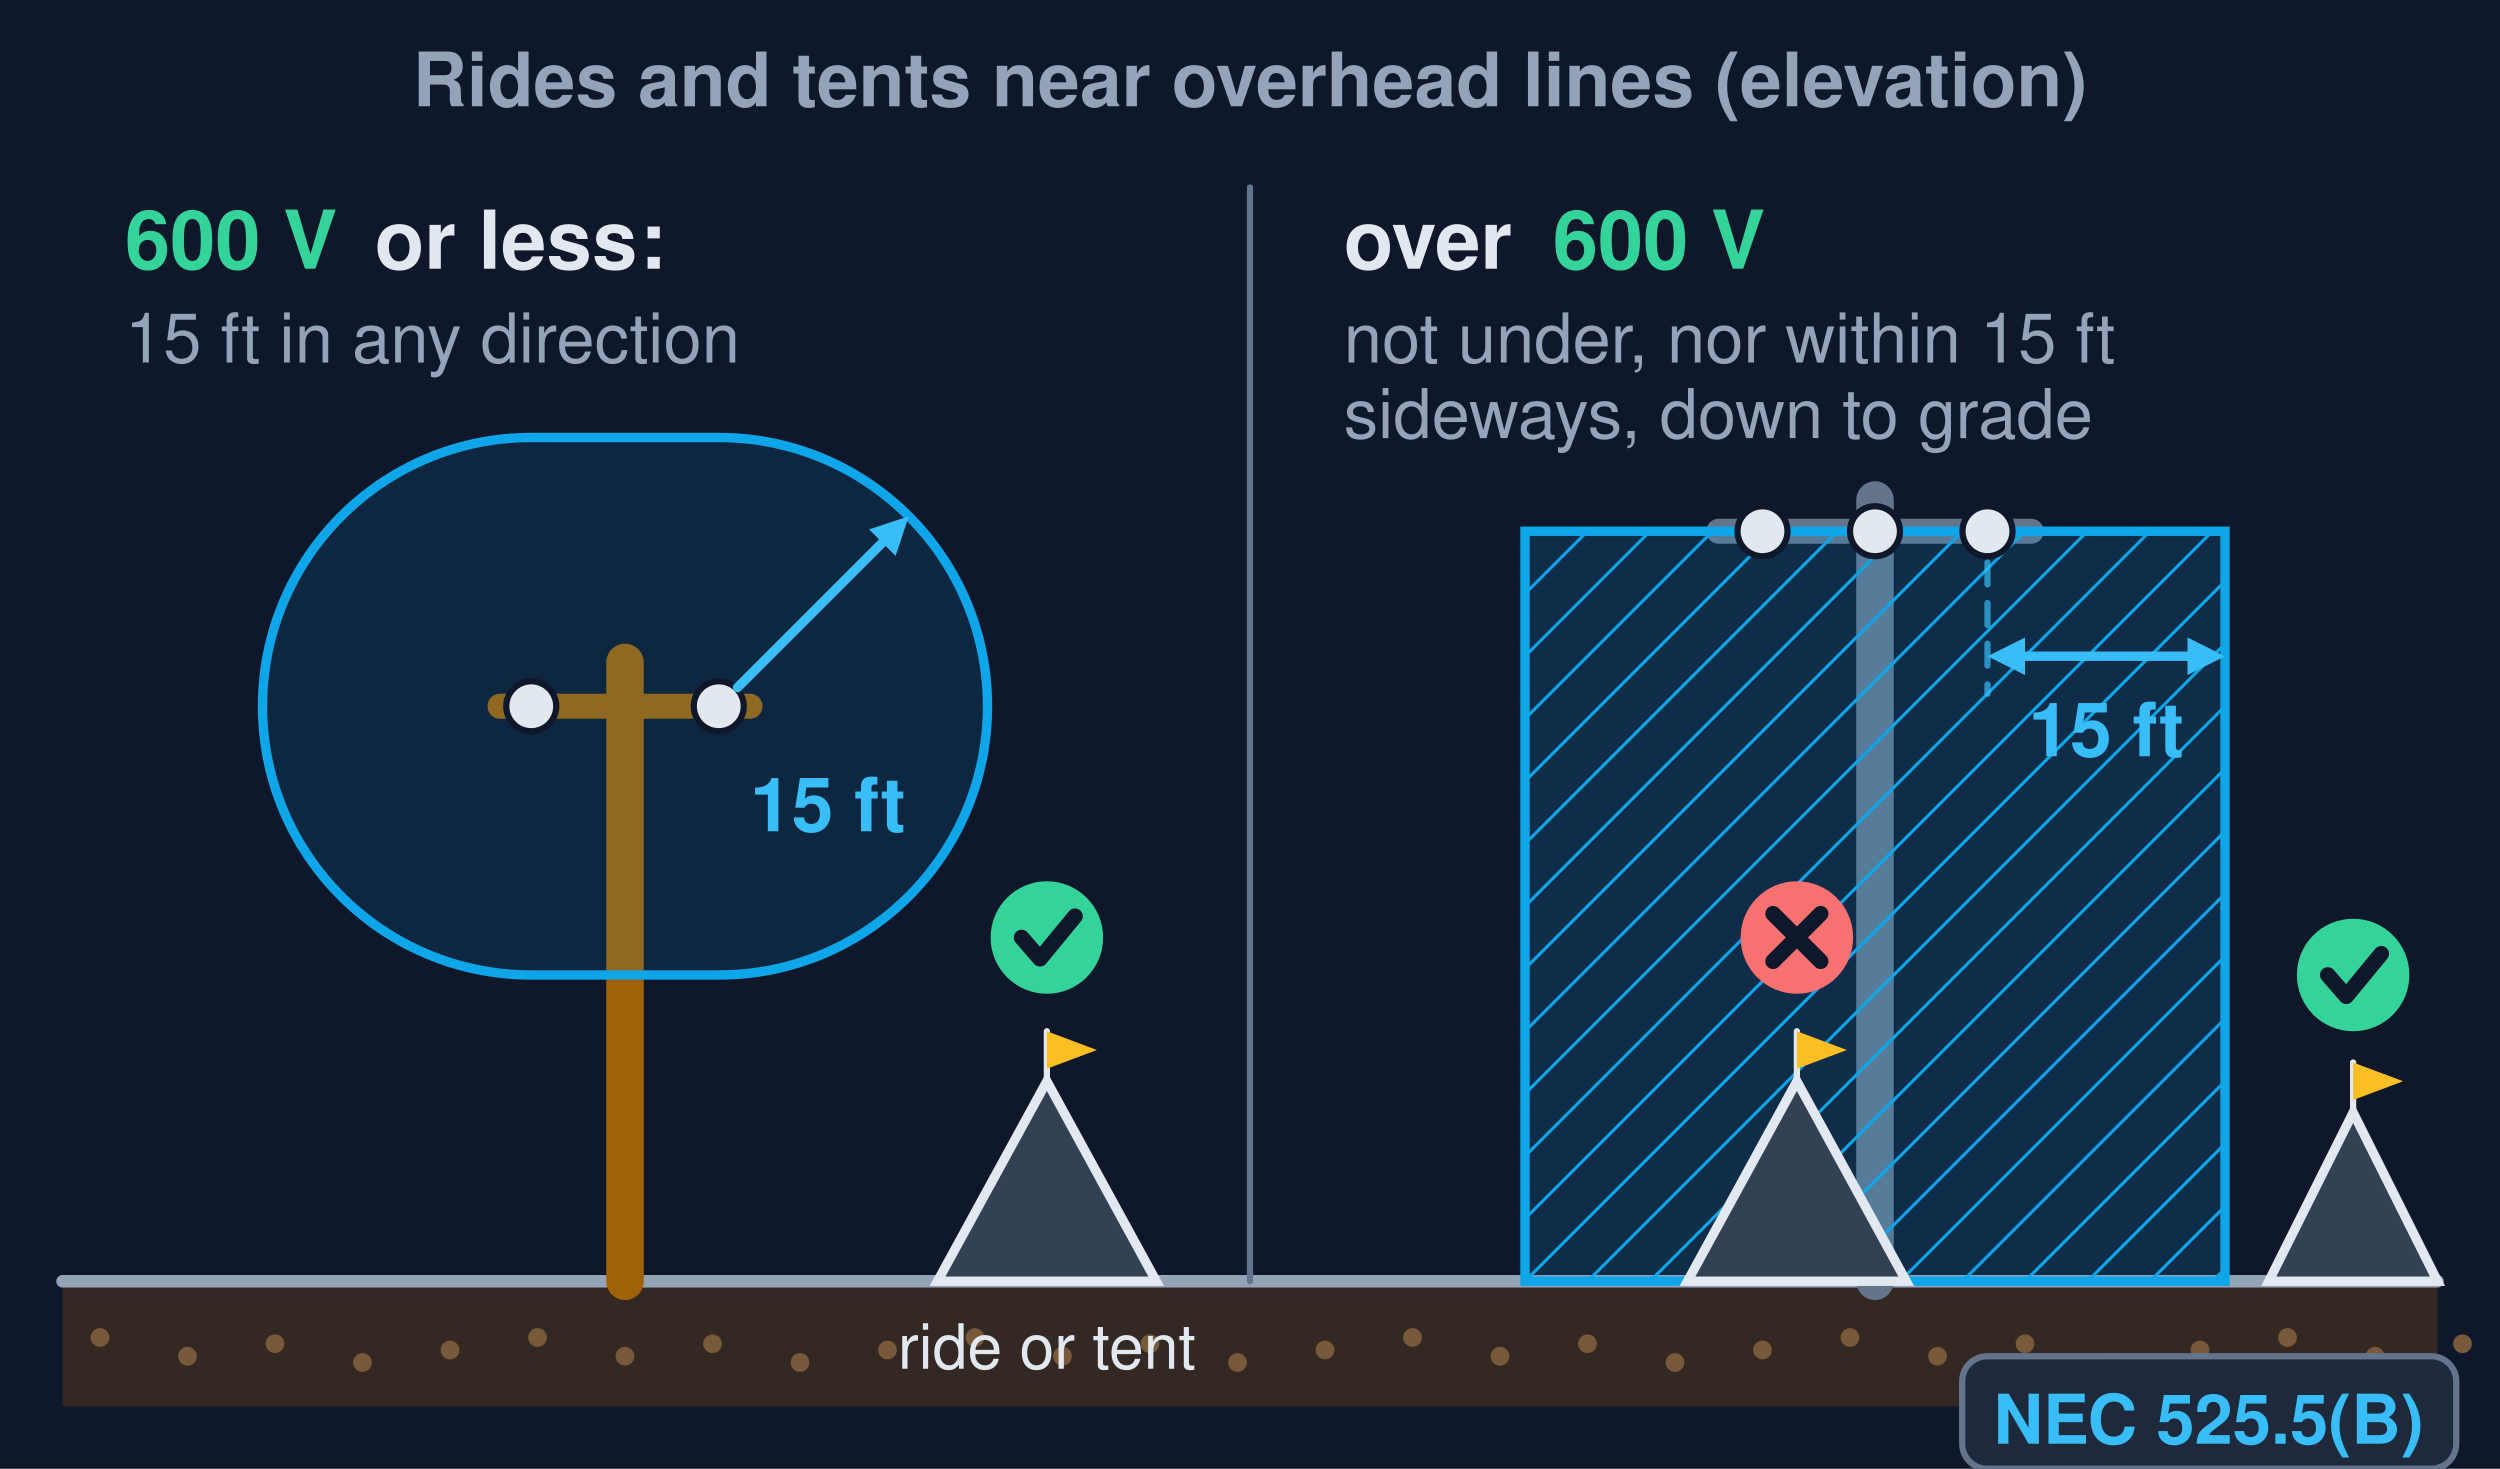
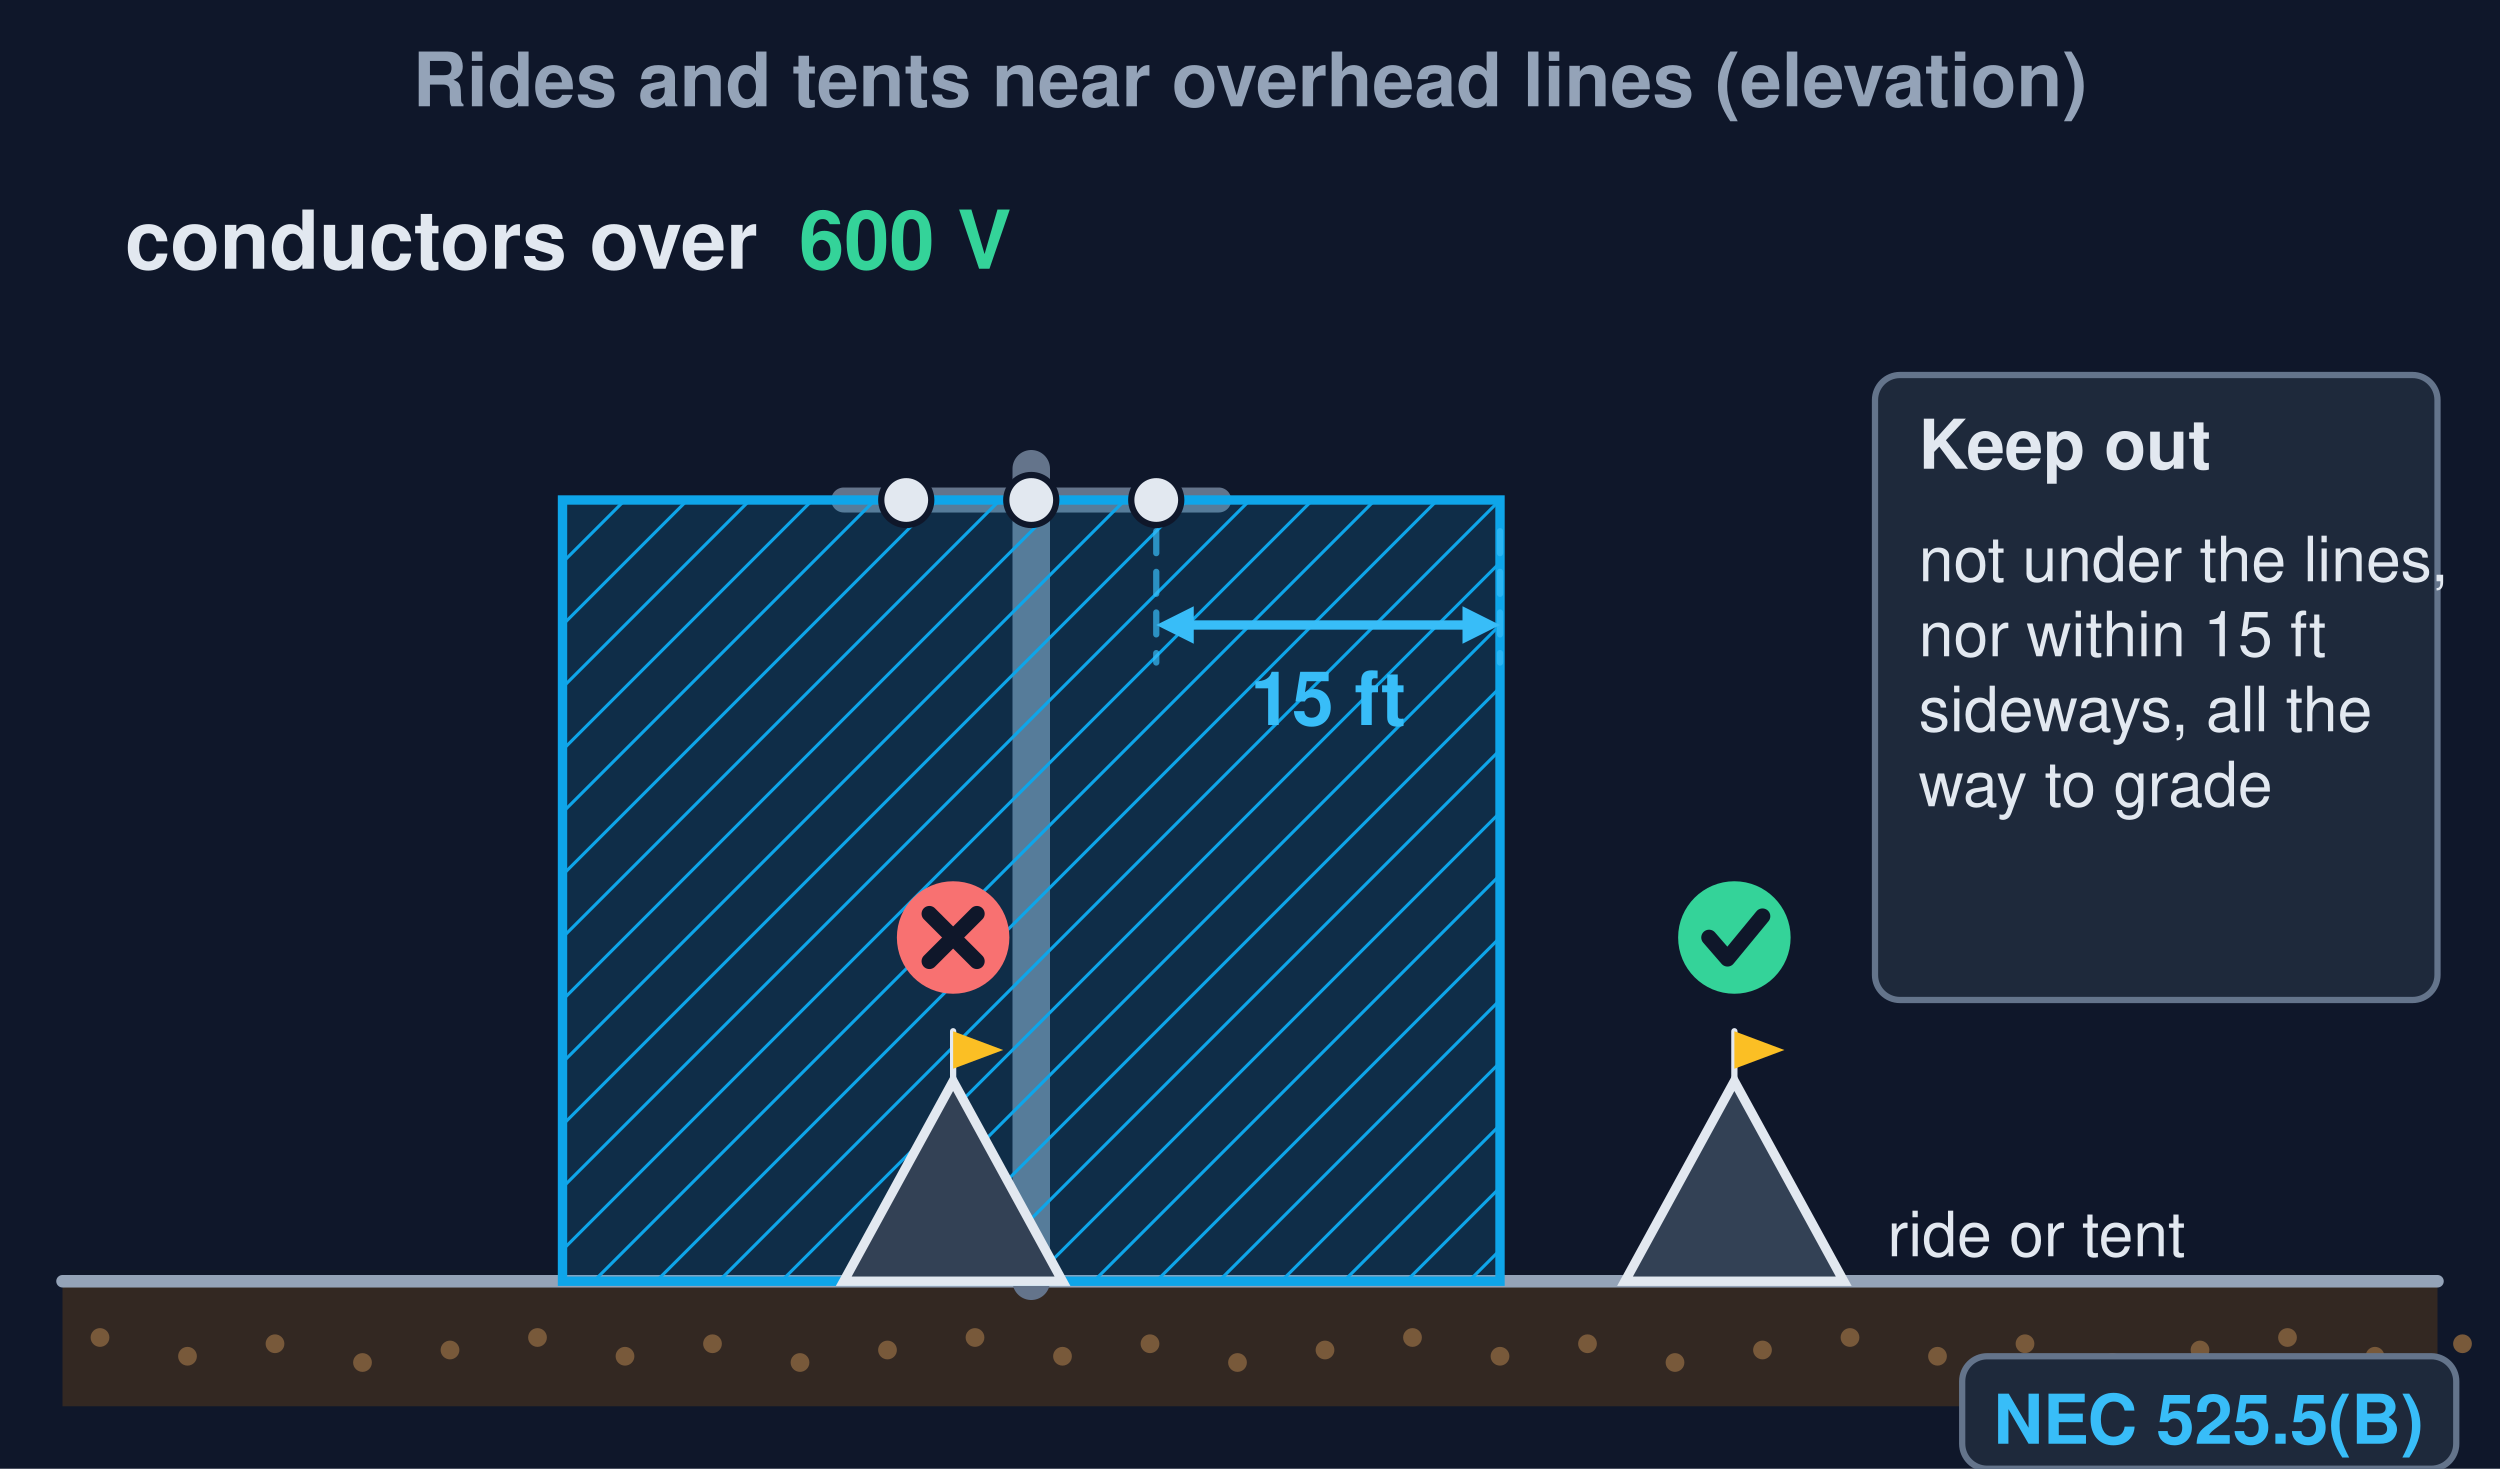
<svg xmlns="http://www.w3.org/2000/svg" width="800" height="470" viewBox="0 0 800 470">
  <rect x="0.0" y="0.0" width="800.0" height="470.0" rx="0" fill="#0f172a" fill-opacity="1.0" stroke="none" stroke-width="2" />
  <text x="400.0" y="34.0" font-family="Helvetica, Arial, sans-serif" font-size="24" font-weight="bold" fill="#94a3b8" text-anchor="middle">Rides and tents near overhead lines (elevation)</text>
  <rect x="20.0" y="410.0" width="760.0" height="40.0" rx="0" fill="#3f2e1f" fill-opacity="0.75" stroke="none" stroke-width="2" />
  <circle cx="32.0" cy="428.0" r="3" fill="#78593a" stroke="none" stroke-width="2" />
  <circle cx="60.0" cy="434.0" r="3" fill="#78593a" stroke="none" stroke-width="2" />
  <circle cx="88.0" cy="430.0" r="3" fill="#78593a" stroke="none" stroke-width="2" />
  <circle cx="116.0" cy="436.0" r="3" fill="#78593a" stroke="none" stroke-width="2" />
  <circle cx="144.0" cy="432.0" r="3" fill="#78593a" stroke="none" stroke-width="2" />
  <circle cx="172.0" cy="428.0" r="3" fill="#78593a" stroke="none" stroke-width="2" />
  <circle cx="200.0" cy="434.0" r="3" fill="#78593a" stroke="none" stroke-width="2" />
  <circle cx="228.0" cy="430.0" r="3" fill="#78593a" stroke="none" stroke-width="2" />
  <circle cx="256.0" cy="436.0" r="3" fill="#78593a" stroke="none" stroke-width="2" />
  <circle cx="284.0" cy="432.0" r="3" fill="#78593a" stroke="none" stroke-width="2" />
  <circle cx="312.0" cy="428.0" r="3" fill="#78593a" stroke="none" stroke-width="2" />
  <circle cx="340.0" cy="434.0" r="3" fill="#78593a" stroke="none" stroke-width="2" />
  <circle cx="368.0" cy="430.0" r="3" fill="#78593a" stroke="none" stroke-width="2" />
  <circle cx="396.0" cy="436.0" r="3" fill="#78593a" stroke="none" stroke-width="2" />
  <circle cx="424.0" cy="432.0" r="3" fill="#78593a" stroke="none" stroke-width="2" />
  <circle cx="452.0" cy="428.0" r="3" fill="#78593a" stroke="none" stroke-width="2" />
  <circle cx="480.0" cy="434.0" r="3" fill="#78593a" stroke="none" stroke-width="2" />
  <circle cx="508.0" cy="430.0" r="3" fill="#78593a" stroke="none" stroke-width="2" />
  <circle cx="536.0" cy="436.0" r="3" fill="#78593a" stroke="none" stroke-width="2" />
  <circle cx="564.0" cy="432.0" r="3" fill="#78593a" stroke="none" stroke-width="2" />
  <circle cx="592.0" cy="428.0" r="3" fill="#78593a" stroke="none" stroke-width="2" />
  <circle cx="620.0" cy="434.0" r="3" fill="#78593a" stroke="none" stroke-width="2" />
  <circle cx="648.0" cy="430.0" r="3" fill="#78593a" stroke="none" stroke-width="2" />
  <circle cx="676.0" cy="436.0" r="3" fill="#78593a" stroke="none" stroke-width="2" />
  <circle cx="704.0" cy="432.0" r="3" fill="#78593a" stroke="none" stroke-width="2" />
  <circle cx="732.0" cy="428.0" r="3" fill="#78593a" stroke="none" stroke-width="2" />
  <circle cx="760.0" cy="434.0" r="3" fill="#78593a" stroke="none" stroke-width="2" />
  <circle cx="788.0" cy="430.0" r="3" fill="#78593a" stroke="none" stroke-width="2" />
  <line x1="20.0" y1="410.0" x2="780.0" y2="410.0" stroke="#94a3b8" stroke-width="4" stroke-linecap="round" stroke-opacity="1.0" />
-   <line x1="400.0" y1="60.0" x2="400.0" y2="410.0" stroke="#64748b" stroke-width="2" stroke-linecap="round" stroke-opacity="1.0" />
-   <line x1="200.0" y1="212.0" x2="200.0" y2="410.0" stroke="#a16207" stroke-width="12" stroke-linecap="round" stroke-opacity="1.0" />
-   <line x1="160.0" y1="226.0" x2="240.0" y2="226.0" stroke="#a16207" stroke-width="8" stroke-linecap="round" stroke-opacity="1.0" />
-   <rect x="84.0" y="140.0" width="232.0" height="172.0" rx="86" fill="#0ea5e9" fill-opacity="0.12" stroke="#0ea5e9" stroke-width="3" />
-   <circle cx="170.0" cy="226.0" r="8" fill="#e2e8f0" stroke="#0f172a" stroke-width="2" />
-   <circle cx="230.0" cy="226.0" r="8" fill="#e2e8f0" stroke="#0f172a" stroke-width="2" />
-   <line x1="236.0" y1="220.0" x2="285.7" y2="170.3" stroke="#38bdf8" stroke-width="3" stroke-linecap="round" stroke-opacity="1.0" />
-   <polygon points="290.8,165.2 286.6,177.9 278.1,169.4" fill="#38bdf8" fill-opacity="1.0" stroke="none" stroke-width="2" />
-   <text x="240.0" y="266.0" font-family="Helvetica, Arial, sans-serif" font-size="24" font-weight="bold" fill="#38bdf8" text-anchor="start">15 ft</text>
-   <text x="40.0" y="86.0" font-family="Helvetica, Arial, sans-serif" font-size="26" font-weight="bold" fill="#34d399" text-anchor="start">600 V</text>
-   <text x="119.9" y="86.0" font-family="Helvetica, Arial, sans-serif" font-size="26" font-weight="bold" fill="#e2e8f0" text-anchor="start">or less:</text>
-   <text x="40.0" y="116.0" font-family="Helvetica, Arial, sans-serif" font-size="22" fill="#94a3b8" text-anchor="start">15 ft in any direction</text>
-   <polygon points="300.0,410.0 335.0,346.0 370.0,410.0" fill="#334155" fill-opacity="1.0" stroke="#e2e8f0" stroke-width="3" />
-   <line x1="335.0" y1="346.0" x2="335.0" y2="330.0" stroke="#e2e8f0" stroke-width="2" stroke-linecap="round" stroke-opacity="1.0" />
-   <polygon points="335.0,330.0 351.0,336.0 335.0,342.0" fill="#fbbf24" fill-opacity="1.0" stroke="none" stroke-width="2" />
-   <circle cx="335.0" cy="300.0" r="18" fill="#34d399" stroke="none" stroke-width="2" />
-   <polyline points="326.9,300.0 332.8,306.8 344.0,293.2" fill="none" stroke="#0f172a" stroke-width="5" stroke-linecap="round" stroke-linejoin="round" />
-   <line x1="600.0" y1="160.0" x2="600.0" y2="410.0" stroke="#64748b" stroke-width="12" stroke-linecap="round" stroke-opacity="1.0" />
-   <line x1="550.0" y1="170.0" x2="650.0" y2="170.0" stroke="#64748b" stroke-width="8" stroke-linecap="round" stroke-opacity="1.0" />
-   <rect x="488.0" y="170.0" width="224.0" height="240.0" rx="0" fill="#0ea5e9" fill-opacity="0.16" stroke="#0ea5e9" stroke-width="2" />
-   <line x1="488.0" y1="190.0" x2="508.0" y2="170.0" stroke="#0ea5e9" stroke-width="1" stroke-linecap="round" stroke-opacity="1.0" />
-   <line x1="488.0" y1="210.0" x2="528.0" y2="170.0" stroke="#0ea5e9" stroke-width="1" stroke-linecap="round" stroke-opacity="1.0" />
-   <line x1="488.0" y1="230.0" x2="548.0" y2="170.0" stroke="#0ea5e9" stroke-width="1" stroke-linecap="round" stroke-opacity="1.0" />
-   <line x1="488.0" y1="250.0" x2="568.0" y2="170.0" stroke="#0ea5e9" stroke-width="1" stroke-linecap="round" stroke-opacity="1.0" />
-   <line x1="488.0" y1="270.0" x2="588.0" y2="170.0" stroke="#0ea5e9" stroke-width="1" stroke-linecap="round" stroke-opacity="1.0" />
-   <line x1="488.0" y1="290.0" x2="608.0" y2="170.0" stroke="#0ea5e9" stroke-width="1" stroke-linecap="round" stroke-opacity="1.0" />
-   <line x1="488.0" y1="310.0" x2="628.0" y2="170.0" stroke="#0ea5e9" stroke-width="1" stroke-linecap="round" stroke-opacity="1.0" />
-   <line x1="488.0" y1="330.0" x2="648.0" y2="170.0" stroke="#0ea5e9" stroke-width="1" stroke-linecap="round" stroke-opacity="1.0" />
-   <line x1="488.0" y1="350.0" x2="668.0" y2="170.0" stroke="#0ea5e9" stroke-width="1" stroke-linecap="round" stroke-opacity="1.0" />
-   <line x1="488.0" y1="370.0" x2="688.0" y2="170.0" stroke="#0ea5e9" stroke-width="1" stroke-linecap="round" stroke-opacity="1.0" />
-   <line x1="488.0" y1="390.0" x2="708.0" y2="170.0" stroke="#0ea5e9" stroke-width="1" stroke-linecap="round" stroke-opacity="1.0" />
-   <line x1="488.0" y1="410.0" x2="712.0" y2="186.0" stroke="#0ea5e9" stroke-width="1" stroke-linecap="round" stroke-opacity="1.0" />
-   <line x1="508.0" y1="410.0" x2="712.0" y2="206.0" stroke="#0ea5e9" stroke-width="1" stroke-linecap="round" stroke-opacity="1.0" />
-   <line x1="528.0" y1="410.0" x2="712.0" y2="226.0" stroke="#0ea5e9" stroke-width="1" stroke-linecap="round" stroke-opacity="1.0" />
-   <line x1="548.0" y1="410.0" x2="712.0" y2="246.0" stroke="#0ea5e9" stroke-width="1" stroke-linecap="round" stroke-opacity="1.0" />
-   <line x1="568.0" y1="410.0" x2="712.0" y2="266.0" stroke="#0ea5e9" stroke-width="1" stroke-linecap="round" stroke-opacity="1.0" />
-   <line x1="588.0" y1="410.0" x2="712.0" y2="286.0" stroke="#0ea5e9" stroke-width="1" stroke-linecap="round" stroke-opacity="1.0" />
-   <line x1="608.0" y1="410.0" x2="712.0" y2="306.0" stroke="#0ea5e9" stroke-width="1" stroke-linecap="round" stroke-opacity="1.0" />
-   <line x1="628.0" y1="410.0" x2="712.0" y2="326.0" stroke="#0ea5e9" stroke-width="1" stroke-linecap="round" stroke-opacity="1.0" />
-   <line x1="648.0" y1="410.0" x2="712.0" y2="346.0" stroke="#0ea5e9" stroke-width="1" stroke-linecap="round" stroke-opacity="1.0" />
-   <line x1="668.0" y1="410.0" x2="712.0" y2="366.0" stroke="#0ea5e9" stroke-width="1" stroke-linecap="round" stroke-opacity="1.0" />
-   <line x1="688.0" y1="410.0" x2="712.0" y2="386.0" stroke="#0ea5e9" stroke-width="1" stroke-linecap="round" stroke-opacity="1.0" />
-   <line x1="708.0" y1="410.0" x2="712.0" y2="406.0" stroke="#0ea5e9" stroke-width="1" stroke-linecap="round" stroke-opacity="1.0" />
-   <rect x="488.0" y="170.0" width="224.0" height="240.0" rx="0" fill="none" fill-opacity="1.0" stroke="#0ea5e9" stroke-width="3" />
-   <circle cx="564.0" cy="170.0" r="8" fill="#e2e8f0" stroke="#0f172a" stroke-width="2" />
-   <circle cx="600.0" cy="170.0" r="8" fill="#e2e8f0" stroke="#0f172a" stroke-width="2" />
-   <circle cx="636.0" cy="170.0" r="8" fill="#e2e8f0" stroke="#0f172a" stroke-width="2" />
-   <line x1="636.0" y1="180.0" x2="636.0" y2="187.0" stroke="#38bdf8" stroke-width="2" stroke-linecap="round" stroke-opacity="0.7" />
-   <line x1="636.0" y1="193.0" x2="636.0" y2="200.0" stroke="#38bdf8" stroke-width="2" stroke-linecap="round" stroke-opacity="0.7" />
-   <line x1="636.0" y1="206.0" x2="636.0" y2="213.0" stroke="#38bdf8" stroke-width="2" stroke-linecap="round" stroke-opacity="0.7" />
-   <line x1="636.0" y1="219.0" x2="636.0" y2="222.0" stroke="#38bdf8" stroke-width="2" stroke-linecap="round" stroke-opacity="0.7" />
-   <line x1="642.0" y1="210.0" x2="706.0" y2="210.0" stroke="#38bdf8" stroke-width="3" stroke-linecap="round" stroke-opacity="1.0" />
-   <polygon points="636.0,210.0 648.0,204.0 648.0,216.0" fill="#38bdf8" fill-opacity="1.0" stroke="none" stroke-width="2" />
-   <polygon points="712.0,210.0 700.0,216.0 700.0,204.0" fill="#38bdf8" fill-opacity="1.0" stroke="none" stroke-width="2" />
-   <text x="674.0" y="242.0" font-family="Helvetica, Arial, sans-serif" font-size="24" font-weight="bold" fill="#38bdf8" text-anchor="middle">15 ft</text>
-   <text x="430.0" y="86.0" font-family="Helvetica, Arial, sans-serif" font-size="26" font-weight="bold" fill="#e2e8f0" text-anchor="start">over</text>
-   <text x="496.9" y="86.0" font-family="Helvetica, Arial, sans-serif" font-size="26" font-weight="bold" fill="#34d399" text-anchor="start">600 V</text>
-   <text x="430.0" y="116.0" font-family="Helvetica, Arial, sans-serif" font-size="22" fill="#94a3b8" text-anchor="start">not under, nor within 15 ft</text>
-   <text x="430.0" y="140.2" font-family="Helvetica, Arial, sans-serif" font-size="22" fill="#94a3b8" text-anchor="start">sideways, down to grade</text>
-   <polygon points="540.0,410.0 575.0,346.0 610.0,410.0" fill="#334155" fill-opacity="1.0" stroke="#e2e8f0" stroke-width="3" />
-   <line x1="575.0" y1="346.0" x2="575.0" y2="330.0" stroke="#e2e8f0" stroke-width="2" stroke-linecap="round" stroke-opacity="1.0" />
-   <polygon points="575.0,330.0 591.0,336.0 575.0,342.0" fill="#fbbf24" fill-opacity="1.0" stroke="none" stroke-width="2" />
-   <circle cx="575.0" cy="300.0" r="18" fill="#f87171" stroke="none" stroke-width="2" />
-   <line x1="567.4" y1="292.4" x2="582.6" y2="307.6" stroke="#0f172a" stroke-width="5" stroke-linecap="round" stroke-opacity="1.0" />
-   <line x1="567.4" y1="307.6" x2="582.6" y2="292.4" stroke="#0f172a" stroke-width="5" stroke-linecap="round" stroke-opacity="1.0" />
-   <polygon points="726.0,410.0 753.0,356.0 780.0,410.0" fill="#334155" fill-opacity="1.0" stroke="#e2e8f0" stroke-width="3" />
-   <line x1="753.0" y1="356.0" x2="753.0" y2="340.0" stroke="#e2e8f0" stroke-width="2" stroke-linecap="round" stroke-opacity="1.0" />
-   <polygon points="753.0,340.0 769.0,346.0 753.0,352.0" fill="#fbbf24" fill-opacity="1.0" stroke="none" stroke-width="2" />
-   <circle cx="753.0" cy="312.0" r="18" fill="#34d399" stroke="none" stroke-width="2" />
-   <polyline points="744.9,312.0 750.8,318.8 762.0,305.2" fill="none" stroke="#0f172a" stroke-width="5" stroke-linecap="round" stroke-linejoin="round" />
-   <text x="335.0" y="438.0" font-family="Helvetica, Arial, sans-serif" font-size="20" fill="#e2e8f0" text-anchor="middle">ride or tent</text>
+   <line x1="330.0" y1="150.0" x2="330.0" y2="410.0" stroke="#64748b" stroke-width="12" stroke-linecap="round" stroke-opacity="1.0" />
+   <line x1="270.0" y1="160.0" x2="390.0" y2="160.0" stroke="#64748b" stroke-width="8" stroke-linecap="round" stroke-opacity="1.0" />
+   <rect x="180.0" y="160.0" width="300.0" height="250.0" rx="0" fill="#0ea5e9" fill-opacity="0.16" stroke="#0ea5e9" stroke-width="2" />
+   <line x1="180.0" y1="180.0" x2="200.0" y2="160.0" stroke="#0ea5e9" stroke-width="1" stroke-linecap="round" stroke-opacity="1.0" />
+   <line x1="180.0" y1="200.0" x2="220.0" y2="160.0" stroke="#0ea5e9" stroke-width="1" stroke-linecap="round" stroke-opacity="1.0" />
+   <line x1="180.0" y1="220.0" x2="240.0" y2="160.0" stroke="#0ea5e9" stroke-width="1" stroke-linecap="round" stroke-opacity="1.0" />
+   <line x1="180.0" y1="240.0" x2="260.0" y2="160.0" stroke="#0ea5e9" stroke-width="1" stroke-linecap="round" stroke-opacity="1.0" />
+   <line x1="180.0" y1="260.0" x2="280.0" y2="160.0" stroke="#0ea5e9" stroke-width="1" stroke-linecap="round" stroke-opacity="1.0" />
+   <line x1="180.0" y1="280.0" x2="300.0" y2="160.0" stroke="#0ea5e9" stroke-width="1" stroke-linecap="round" stroke-opacity="1.0" />
+   <line x1="180.0" y1="300.0" x2="320.0" y2="160.0" stroke="#0ea5e9" stroke-width="1" stroke-linecap="round" stroke-opacity="1.0" />
+   <line x1="180.0" y1="320.0" x2="340.0" y2="160.0" stroke="#0ea5e9" stroke-width="1" stroke-linecap="round" stroke-opacity="1.0" />
+   <line x1="180.0" y1="340.0" x2="360.0" y2="160.0" stroke="#0ea5e9" stroke-width="1" stroke-linecap="round" stroke-opacity="1.0" />
+   <line x1="180.0" y1="360.0" x2="380.0" y2="160.0" stroke="#0ea5e9" stroke-width="1" stroke-linecap="round" stroke-opacity="1.0" />
+   <line x1="180.0" y1="380.0" x2="400.0" y2="160.0" stroke="#0ea5e9" stroke-width="1" stroke-linecap="round" stroke-opacity="1.0" />
+   <line x1="180.0" y1="400.0" x2="420.0" y2="160.0" stroke="#0ea5e9" stroke-width="1" stroke-linecap="round" stroke-opacity="1.0" />
+   <line x1="190.0" y1="410.0" x2="440.0" y2="160.0" stroke="#0ea5e9" stroke-width="1" stroke-linecap="round" stroke-opacity="1.0" />
+   <line x1="210.0" y1="410.0" x2="460.0" y2="160.0" stroke="#0ea5e9" stroke-width="1" stroke-linecap="round" stroke-opacity="1.0" />
+   <line x1="230.0" y1="410.0" x2="480.0" y2="160.0" stroke="#0ea5e9" stroke-width="1" stroke-linecap="round" stroke-opacity="1.0" />
+   <line x1="250.0" y1="410.0" x2="480.0" y2="180.0" stroke="#0ea5e9" stroke-width="1" stroke-linecap="round" stroke-opacity="1.0" />
+   <line x1="270.0" y1="410.0" x2="480.0" y2="200.0" stroke="#0ea5e9" stroke-width="1" stroke-linecap="round" stroke-opacity="1.0" />
+   <line x1="290.0" y1="410.0" x2="480.0" y2="220.0" stroke="#0ea5e9" stroke-width="1" stroke-linecap="round" stroke-opacity="1.0" />
+   <line x1="310.0" y1="410.0" x2="480.0" y2="240.0" stroke="#0ea5e9" stroke-width="1" stroke-linecap="round" stroke-opacity="1.0" />
+   <line x1="330.0" y1="410.0" x2="480.0" y2="260.0" stroke="#0ea5e9" stroke-width="1" stroke-linecap="round" stroke-opacity="1.0" />
+   <line x1="350.0" y1="410.0" x2="480.0" y2="280.0" stroke="#0ea5e9" stroke-width="1" stroke-linecap="round" stroke-opacity="1.0" />
+   <line x1="370.0" y1="410.0" x2="480.0" y2="300.0" stroke="#0ea5e9" stroke-width="1" stroke-linecap="round" stroke-opacity="1.0" />
+   <line x1="390.0" y1="410.0" x2="480.0" y2="320.0" stroke="#0ea5e9" stroke-width="1" stroke-linecap="round" stroke-opacity="1.0" />
+   <line x1="410.0" y1="410.0" x2="480.0" y2="340.0" stroke="#0ea5e9" stroke-width="1" stroke-linecap="round" stroke-opacity="1.0" />
+   <line x1="430.0" y1="410.0" x2="480.0" y2="360.0" stroke="#0ea5e9" stroke-width="1" stroke-linecap="round" stroke-opacity="1.0" />
+   <line x1="450.0" y1="410.0" x2="480.0" y2="380.0" stroke="#0ea5e9" stroke-width="1" stroke-linecap="round" stroke-opacity="1.0" />
+   <line x1="470.0" y1="410.0" x2="480.0" y2="400.0" stroke="#0ea5e9" stroke-width="1" stroke-linecap="round" stroke-opacity="1.0" />
+   <rect x="180.0" y="160.0" width="300.0" height="250.0" rx="0" fill="none" fill-opacity="1.0" stroke="#0ea5e9" stroke-width="3" />
+   <circle cx="290.0" cy="160.0" r="8" fill="#e2e8f0" stroke="#0f172a" stroke-width="2" />
+   <circle cx="330.0" cy="160.0" r="8" fill="#e2e8f0" stroke="#0f172a" stroke-width="2" />
+   <circle cx="370.0" cy="160.0" r="8" fill="#e2e8f0" stroke="#0f172a" stroke-width="2" />
+   <line x1="370.0" y1="170.0" x2="370.0" y2="177.0" stroke="#38bdf8" stroke-width="2" stroke-linecap="round" stroke-opacity="0.7" />
+   <line x1="370.0" y1="183.0" x2="370.0" y2="190.0" stroke="#38bdf8" stroke-width="2" stroke-linecap="round" stroke-opacity="0.7" />
+   <line x1="370.0" y1="196.0" x2="370.0" y2="203.0" stroke="#38bdf8" stroke-width="2" stroke-linecap="round" stroke-opacity="0.7" />
+   <line x1="370.0" y1="209.0" x2="370.0" y2="212.0" stroke="#38bdf8" stroke-width="2" stroke-linecap="round" stroke-opacity="0.7" />
+   <line x1="480.0" y1="170.0" x2="480.0" y2="177.0" stroke="#38bdf8" stroke-width="2" stroke-linecap="round" stroke-opacity="0.7" />
+   <line x1="480.0" y1="183.0" x2="480.0" y2="190.0" stroke="#38bdf8" stroke-width="2" stroke-linecap="round" stroke-opacity="0.7" />
+   <line x1="480.0" y1="196.0" x2="480.0" y2="203.0" stroke="#38bdf8" stroke-width="2" stroke-linecap="round" stroke-opacity="0.7" />
+   <line x1="480.0" y1="209.0" x2="480.0" y2="212.0" stroke="#38bdf8" stroke-width="2" stroke-linecap="round" stroke-opacity="0.7" />
+   <line x1="376.0" y1="200.0" x2="474.0" y2="200.0" stroke="#38bdf8" stroke-width="3" stroke-linecap="round" stroke-opacity="1.0" />
+   <polygon points="370.0,200.0 382.0,194.0 382.0,206.0" fill="#38bdf8" fill-opacity="1.0" stroke="none" stroke-width="2" />
+   <polygon points="480.0,200.0 468.0,206.0 468.0,194.0" fill="#38bdf8" fill-opacity="1.0" stroke="none" stroke-width="2" />
+   <text x="425.0" y="232.0" font-family="Helvetica, Arial, sans-serif" font-size="24" font-weight="bold" fill="#38bdf8" text-anchor="middle">15 ft</text>
+   <text x="40.0" y="86.0" font-family="Helvetica, Arial, sans-serif" font-size="26" font-weight="bold" fill="#e2e8f0" text-anchor="start">conductors over</text>
+   <text x="255.7" y="86.0" font-family="Helvetica, Arial, sans-serif" font-size="26" font-weight="bold" fill="#34d399" text-anchor="start">600 V</text>
+   <polygon points="270.0,410.0 305.0,346.0 340.0,410.0" fill="#334155" fill-opacity="1.0" stroke="#e2e8f0" stroke-width="3" />
+   <line x1="305.0" y1="346.0" x2="305.0" y2="330.0" stroke="#e2e8f0" stroke-width="2" stroke-linecap="round" stroke-opacity="1.0" />
+   <polygon points="305.0,330.0 321.0,336.0 305.0,342.0" fill="#fbbf24" fill-opacity="1.0" stroke="none" stroke-width="2" />
+   <circle cx="305.0" cy="300.0" r="18" fill="#f87171" stroke="none" stroke-width="2" />
+   <line x1="297.4" y1="292.4" x2="312.6" y2="307.6" stroke="#0f172a" stroke-width="5" stroke-linecap="round" stroke-opacity="1.0" />
+   <line x1="297.4" y1="307.6" x2="312.6" y2="292.4" stroke="#0f172a" stroke-width="5" stroke-linecap="round" stroke-opacity="1.0" />
+   <polygon points="520.0,410.0 555.0,346.0 590.0,410.0" fill="#334155" fill-opacity="1.0" stroke="#e2e8f0" stroke-width="3" />
+   <line x1="555.0" y1="346.0" x2="555.0" y2="330.0" stroke="#e2e8f0" stroke-width="2" stroke-linecap="round" stroke-opacity="1.0" />
+   <polygon points="555.0,330.0 571.0,336.0 555.0,342.0" fill="#fbbf24" fill-opacity="1.0" stroke="none" stroke-width="2" />
+   <circle cx="555.0" cy="300.0" r="18" fill="#34d399" stroke="none" stroke-width="2" />
+   <polyline points="546.9,300.0 552.8,306.8 564.0,293.2" fill="none" stroke="#0f172a" stroke-width="5" stroke-linecap="round" stroke-linejoin="round" />
+   <text x="604.0" y="402.0" font-family="Helvetica, Arial, sans-serif" font-size="20" fill="#e2e8f0" text-anchor="start">ride or tent</text>
+   <rect x="600.0" y="120.0" width="180.0" height="200.0" rx="8" fill="#1e293b" fill-opacity="1.0" stroke="#64748b" stroke-width="2" />
+   <text x="614.0" y="150.0" font-family="Helvetica, Arial, sans-serif" font-size="22" font-weight="bold" fill="#e2e8f0" text-anchor="start">Keep out</text>
+   <text x="614.0" y="186.0" font-family="Helvetica, Arial, sans-serif" font-size="20" fill="#e2e8f0" text-anchor="start">not under the lines,</text>
+   <text x="614.0" y="210.0" font-family="Helvetica, Arial, sans-serif" font-size="20" fill="#e2e8f0" text-anchor="start">nor within 15 ft</text>
+   <text x="614.0" y="234.0" font-family="Helvetica, Arial, sans-serif" font-size="20" fill="#e2e8f0" text-anchor="start">sideways, all the</text>
+   <text x="614.0" y="258.0" font-family="Helvetica, Arial, sans-serif" font-size="20" fill="#e2e8f0" text-anchor="start">way to grade</text>
  <rect x="627.9" y="434.0" width="158.1" height="36.0" rx="8" fill="#1e293b" fill-opacity="1.0" stroke="#64748b" stroke-width="2" />
  <text x="637.9" y="462.0" font-family="Helvetica, Arial, sans-serif" font-size="22" font-weight="bold" fill="#38bdf8" text-anchor="start">NEC 525.5(B)</text>
</svg>
